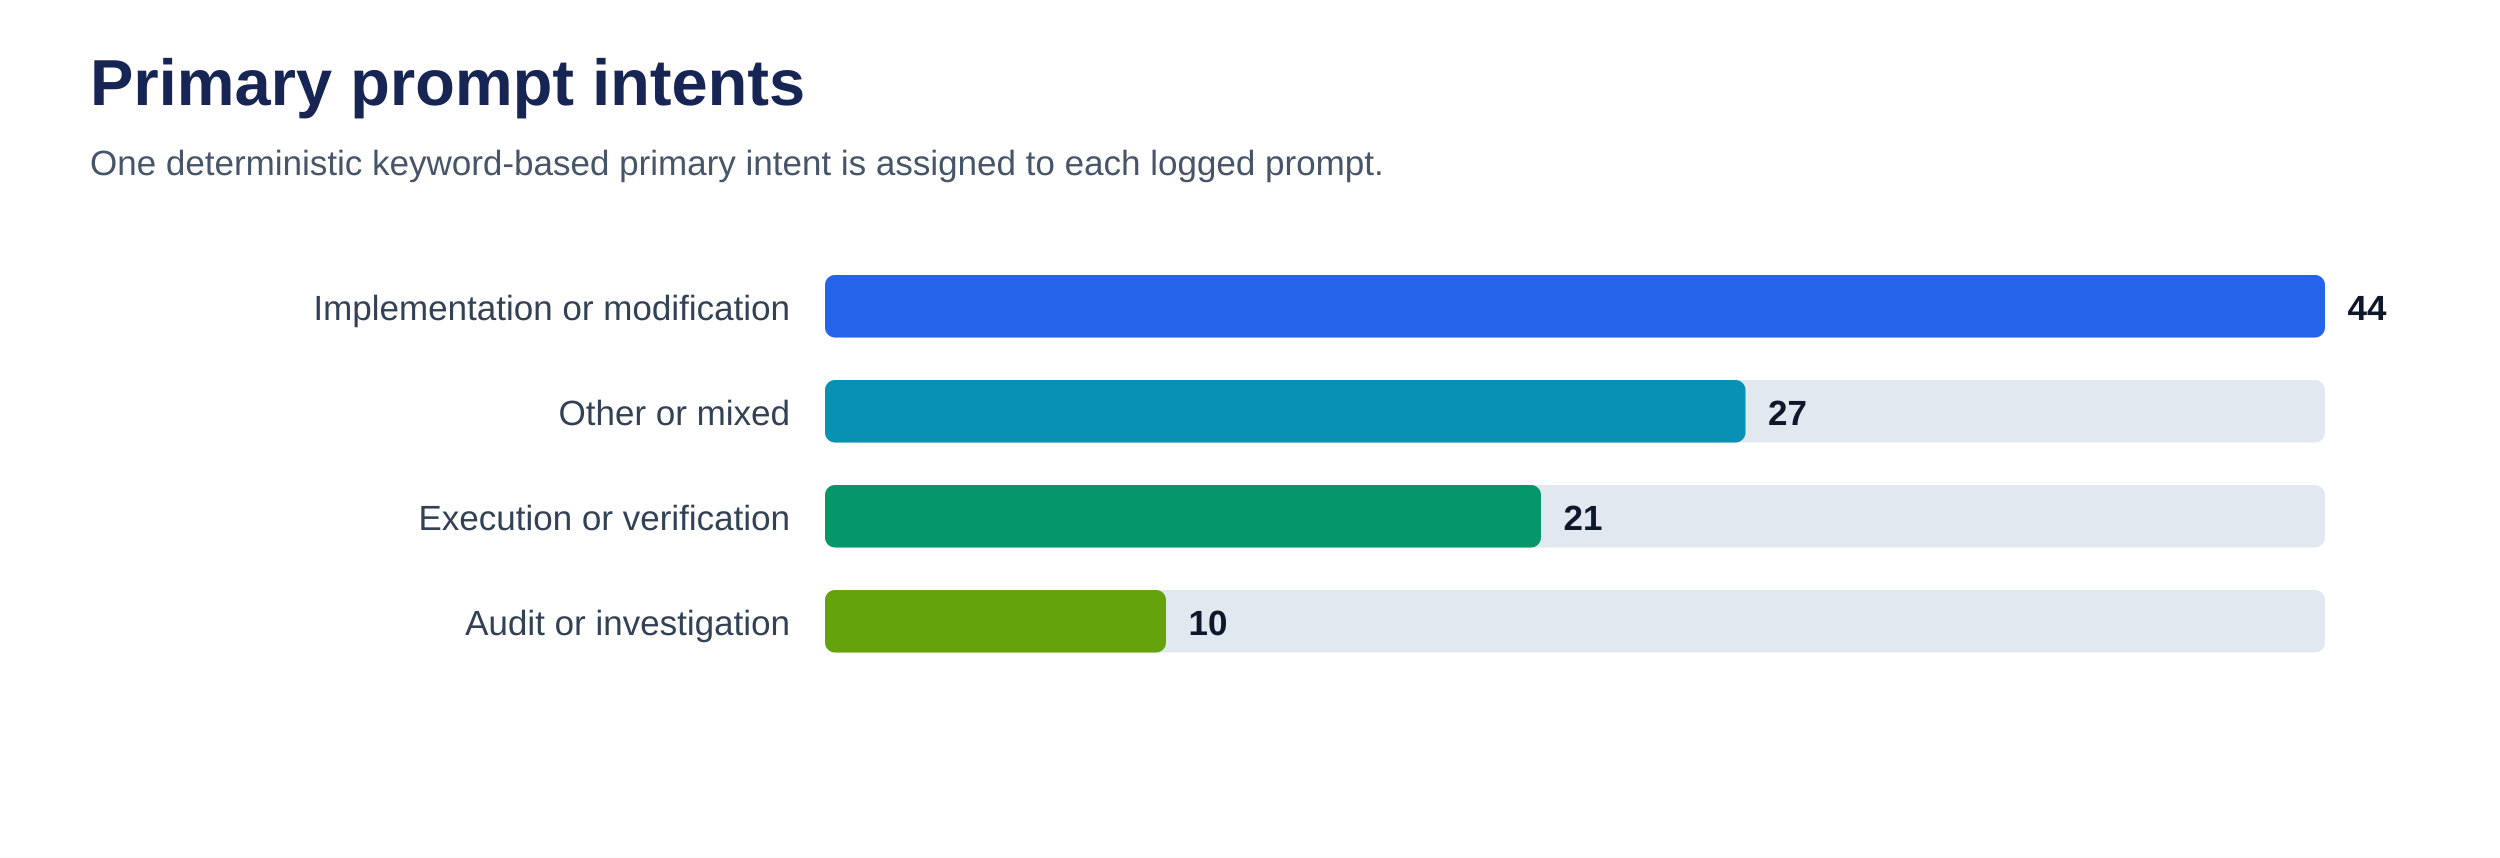
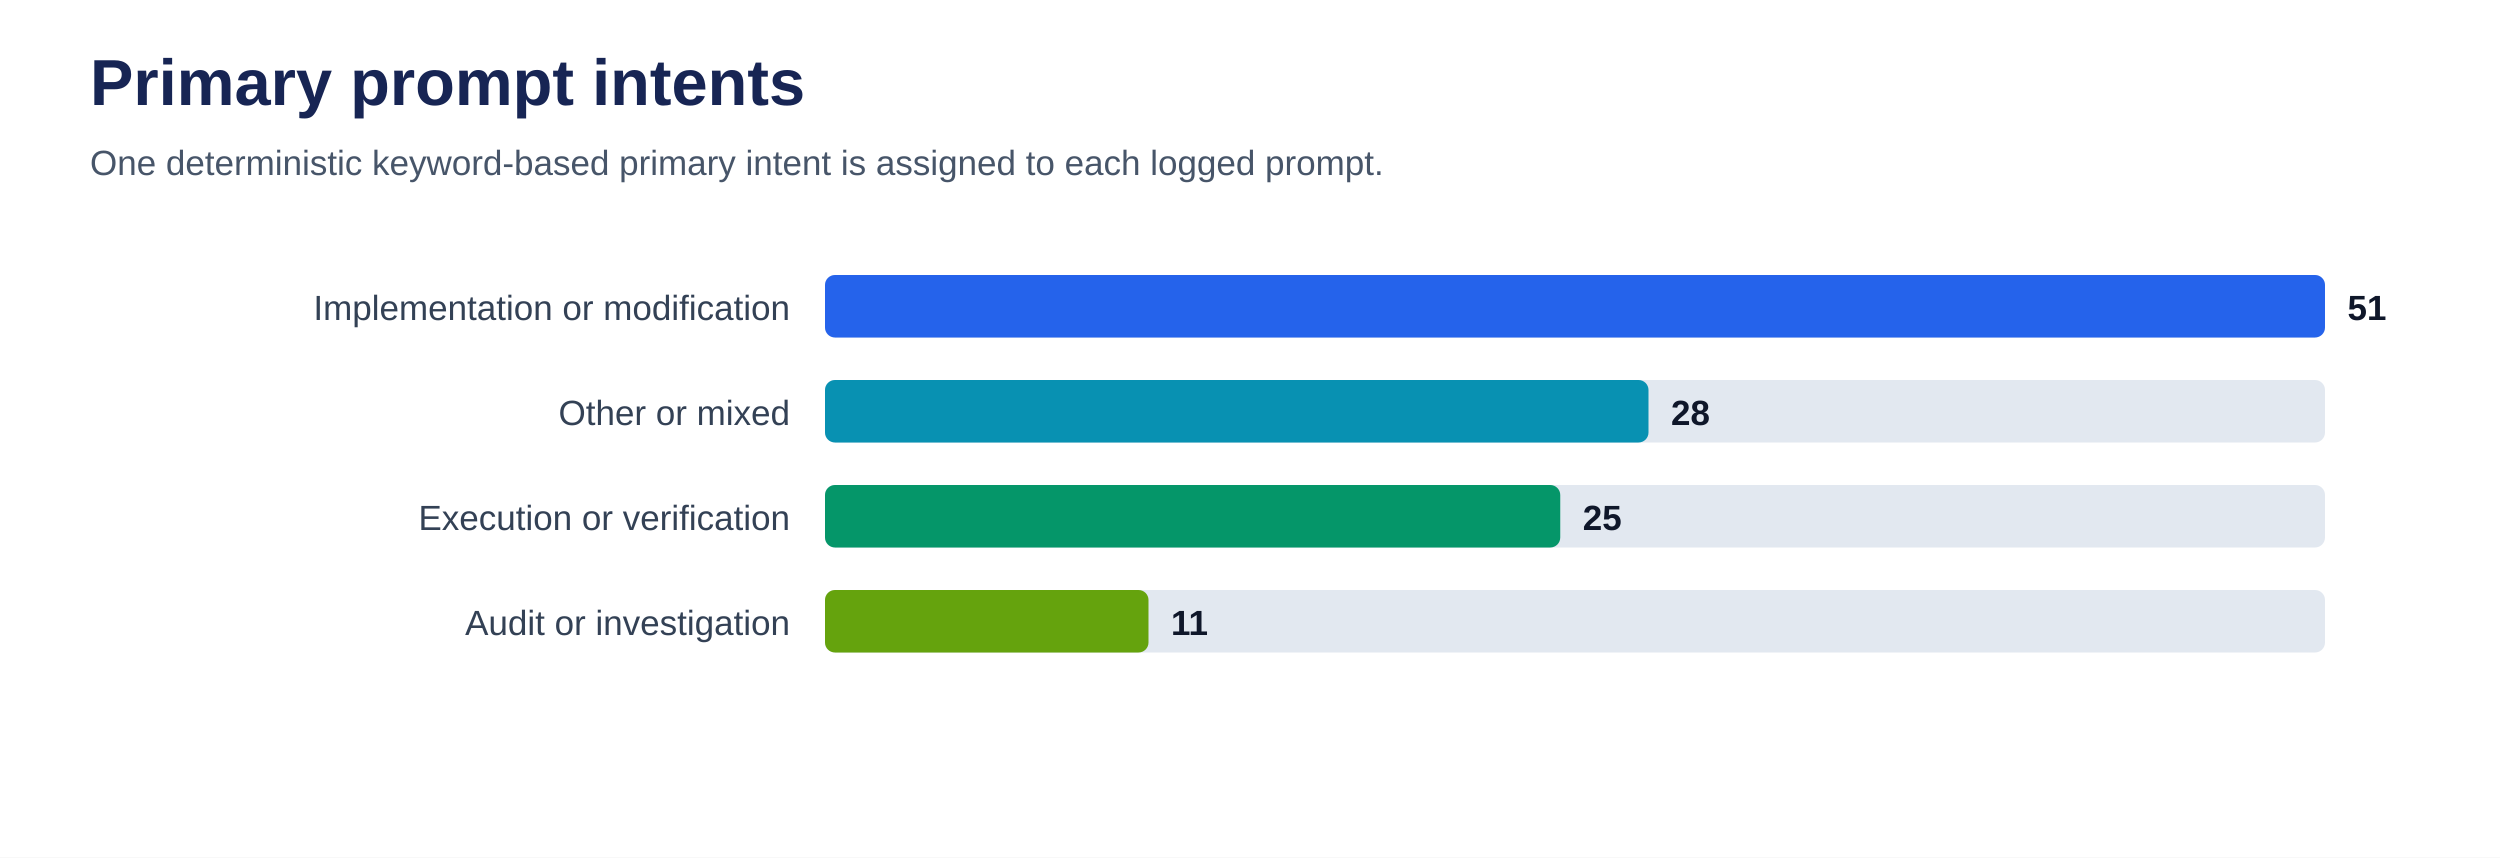
<svg xmlns="http://www.w3.org/2000/svg" viewBox="0 0 1000 343" role="img" aria-labelledby="title desc">
  <rect width="100%" height="100%" fill="#ffffff" />
  <text x="36" y="42" font-family="Arial, sans-serif" font-size="26" font-weight="700" fill="#172554">Primary prompt intents</text>
  <text x="36" y="70" font-family="Arial, sans-serif" font-size="14" fill="#475569">One deterministic keyword-based primary intent is assigned to each logged prompt.</text>
  <text x="316" y="128" text-anchor="end" font-family="Arial, sans-serif" font-size="14" fill="#334155">Implementation or modification</text>
  <rect x="330" y="110" width="600" height="25" rx="4" fill="#e2e8f0" />
  <rect x="330" y="110" width="600.0" height="25" rx="4" fill="#2563eb" />
-   <text x="939.0" y="128" font-family="Arial, sans-serif" font-size="14" font-weight="700" fill="#0f172a">44</text>
+   <text x="939.0" y="128" font-family="Arial, sans-serif" font-size="14" font-weight="700" fill="#0f172a">51</text>
  <text x="316" y="170" text-anchor="end" font-family="Arial, sans-serif" font-size="14" fill="#334155">Other or mixed</text>
  <rect x="330" y="152" width="600" height="25" rx="4" fill="#e2e8f0" />
-   <rect x="330" y="152" width="368.2" height="25" rx="4" fill="#0891b2" />
-   <text x="707.2" y="170" font-family="Arial, sans-serif" font-size="14" font-weight="700" fill="#0f172a">27</text>
+   <rect x="330" y="152" width="329.4" height="25" rx="4" fill="#0891b2" />
+   <text x="668.4" y="170" font-family="Arial, sans-serif" font-size="14" font-weight="700" fill="#0f172a">28</text>
  <text x="316" y="212" text-anchor="end" font-family="Arial, sans-serif" font-size="14" fill="#334155">Execution or verification</text>
  <rect x="330" y="194" width="600" height="25" rx="4" fill="#e2e8f0" />
-   <rect x="330" y="194" width="286.4" height="25" rx="4" fill="#059669" />
-   <text x="625.4" y="212" font-family="Arial, sans-serif" font-size="14" font-weight="700" fill="#0f172a">21</text>
+   <rect x="330" y="194" width="294.1" height="25" rx="4" fill="#059669" />
+   <text x="633.1" y="212" font-family="Arial, sans-serif" font-size="14" font-weight="700" fill="#0f172a">25</text>
  <text x="316" y="254" text-anchor="end" font-family="Arial, sans-serif" font-size="14" fill="#334155">Audit or investigation</text>
  <rect x="330" y="236" width="600" height="25" rx="4" fill="#e2e8f0" />
-   <rect x="330" y="236" width="136.4" height="25" rx="4" fill="#65a30d" />
-   <text x="475.4" y="254" font-family="Arial, sans-serif" font-size="14" font-weight="700" fill="#0f172a">10</text>
+   <rect x="330" y="236" width="129.4" height="25" rx="4" fill="#65a30d" />
+   <text x="468.4" y="254" font-family="Arial, sans-serif" font-size="14" font-weight="700" fill="#0f172a">11</text>
</svg>
